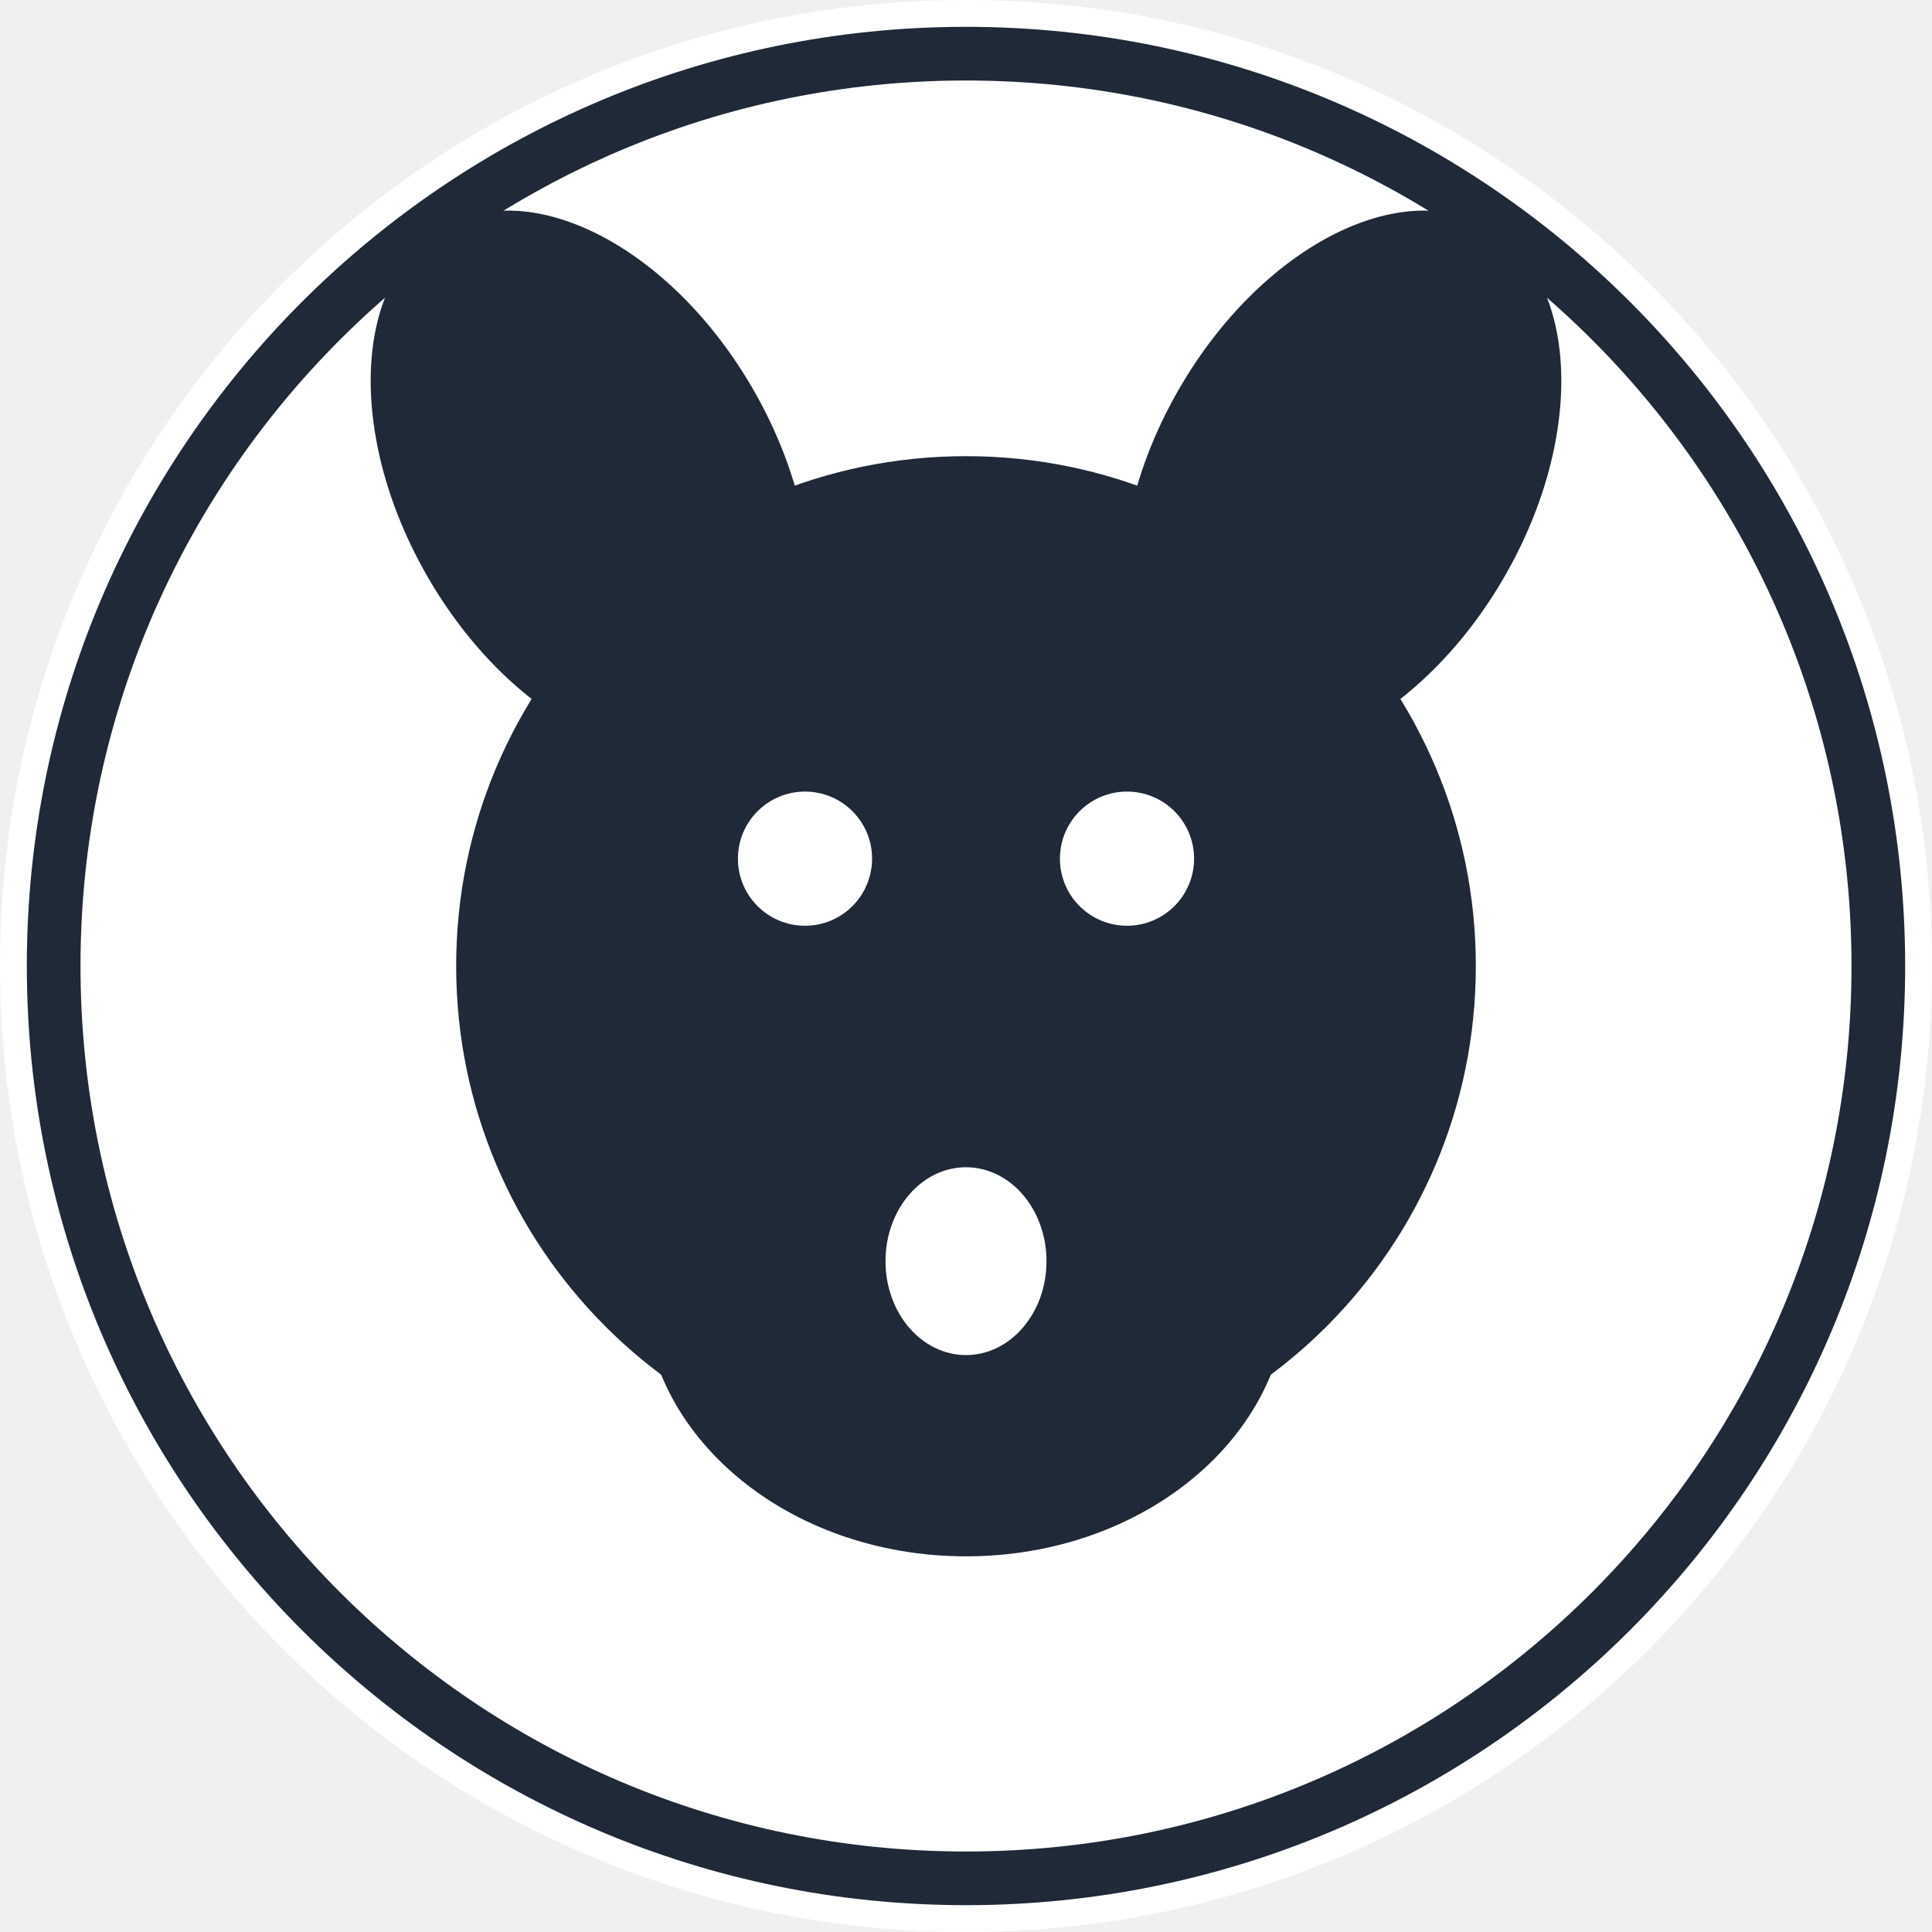
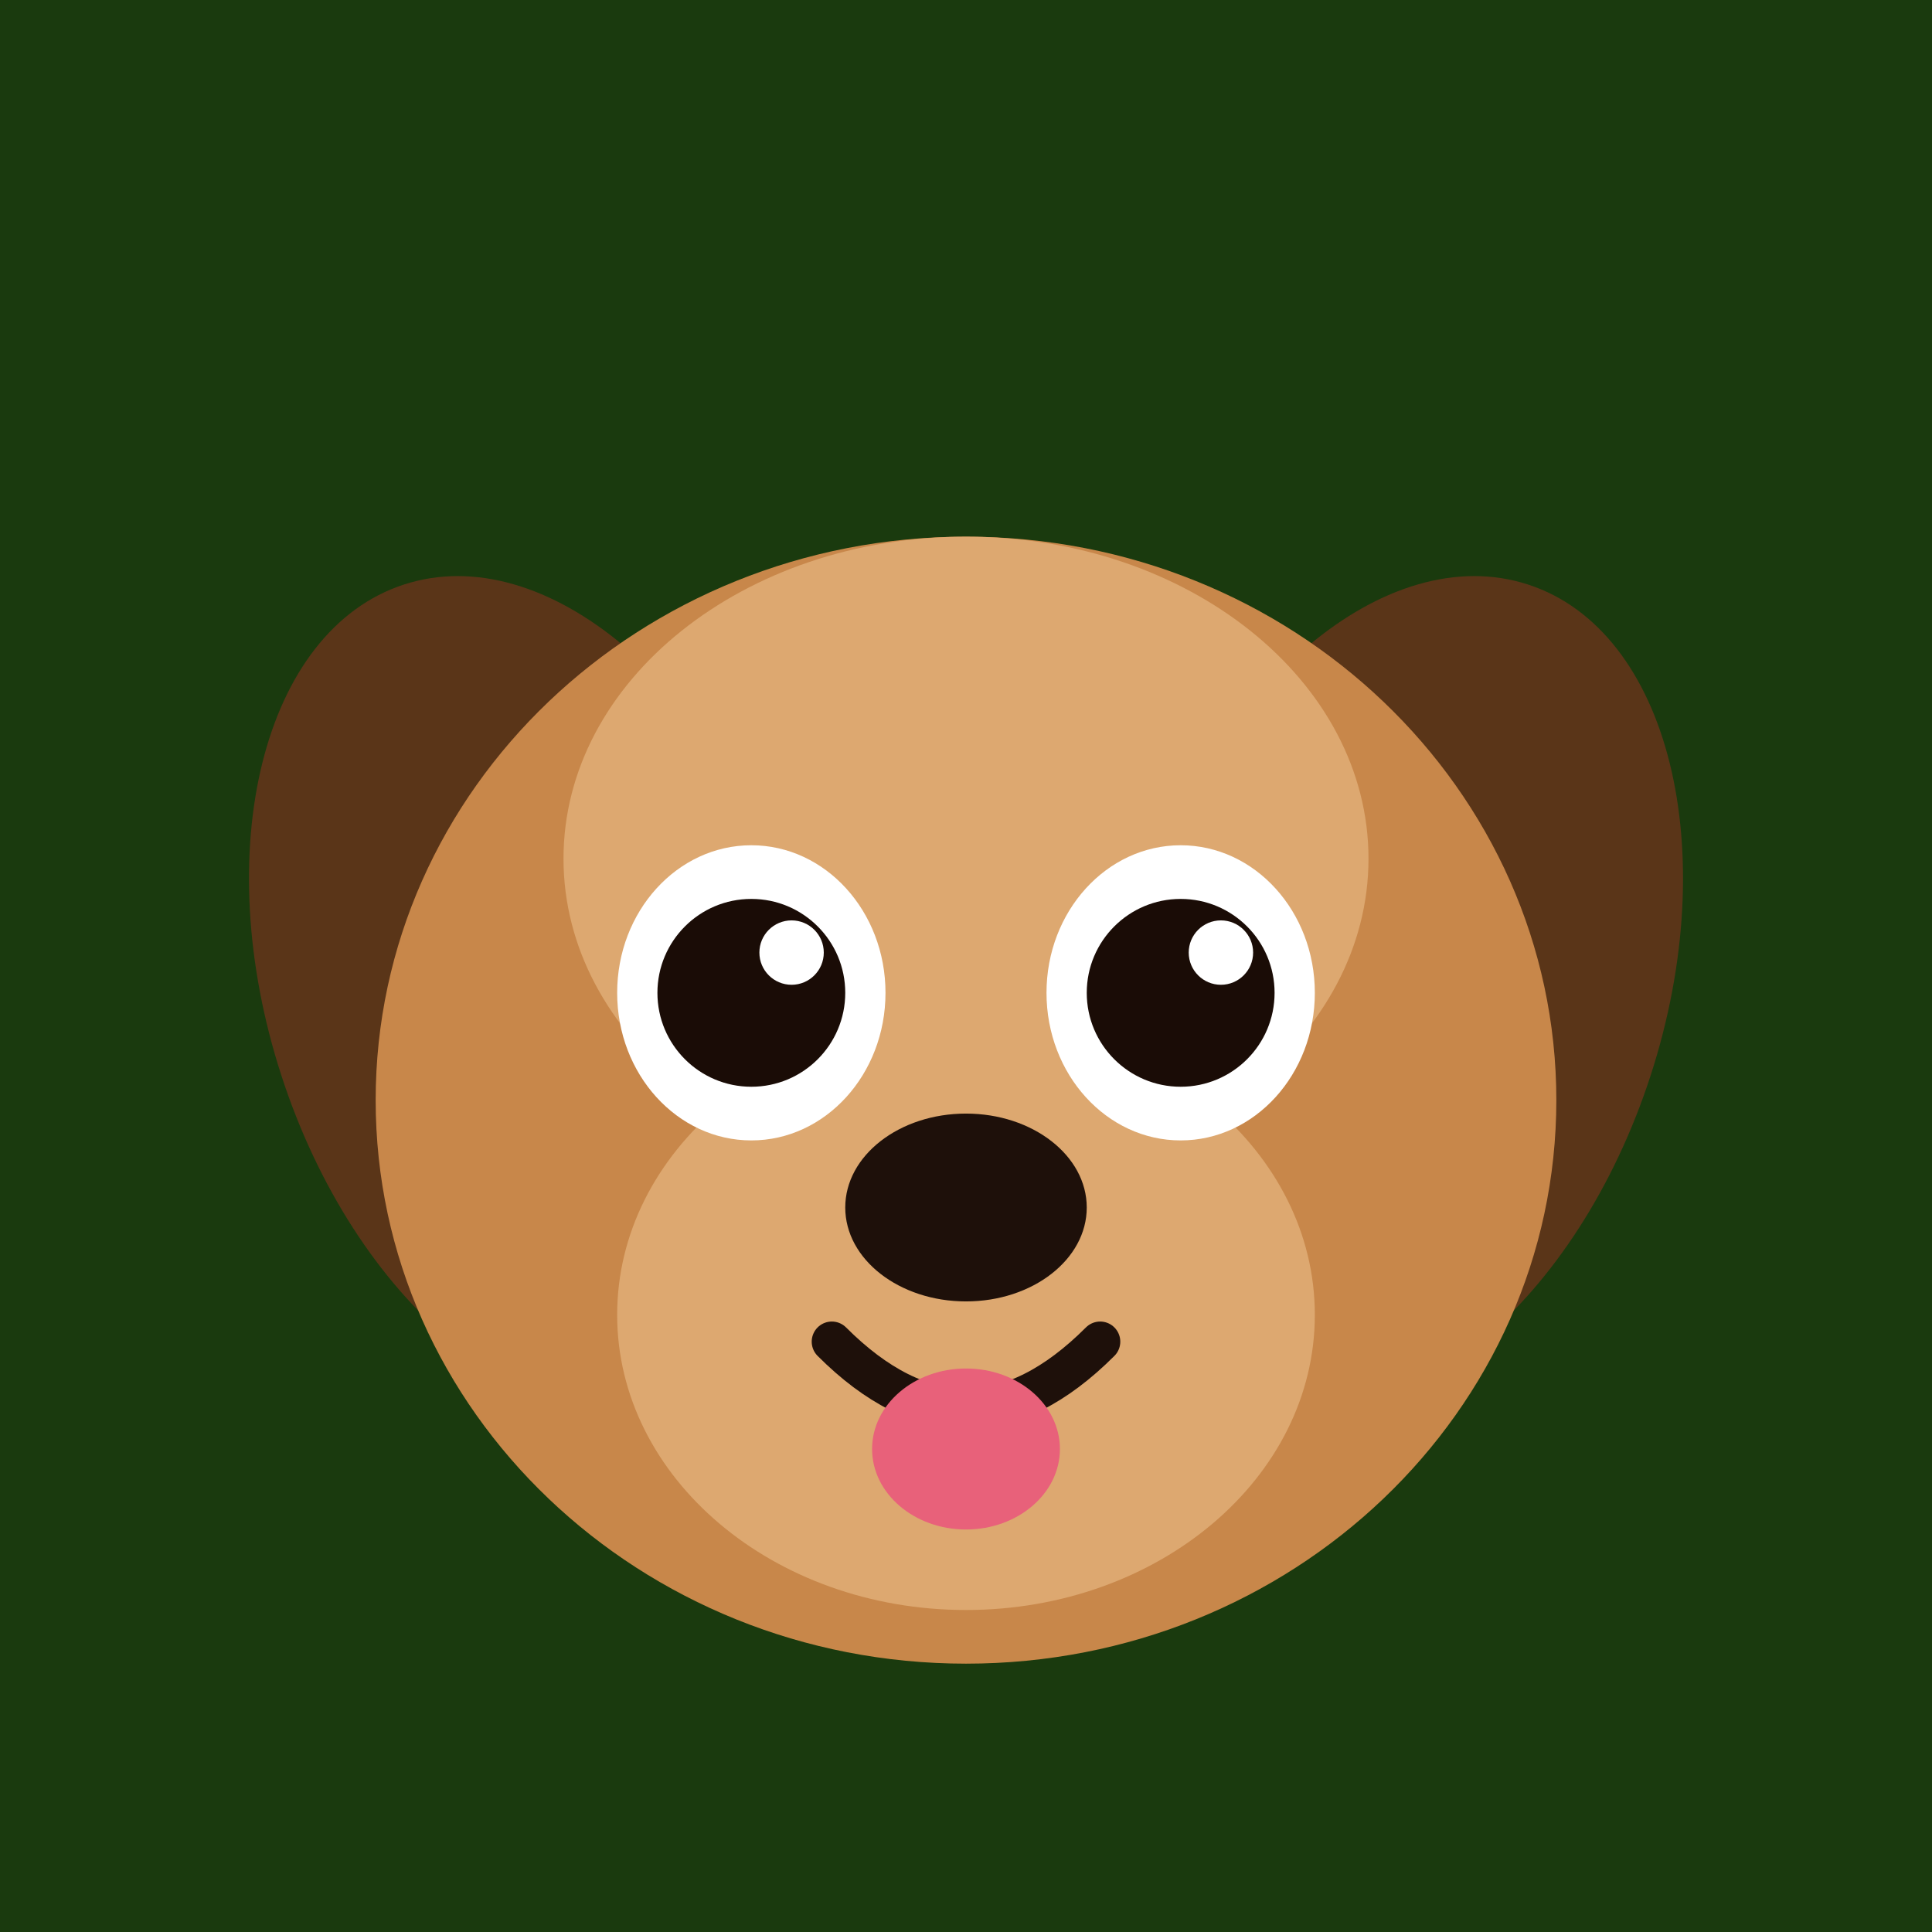
<svg xmlns="http://www.w3.org/2000/svg" viewBox="0 0 72 72">
-   <circle cx="36" cy="36" r="36" fill="white" />
-   <circle cx="36" cy="36" r="34" fill="none" stroke="#1f2937" stroke-width="2" />
-   <ellipse cx="22" cy="18" rx="7" ry="11" fill="#1f2937" transform="rotate(-30 22 18)" />
-   <ellipse cx="50" cy="18" rx="7" ry="11" fill="#1f2937" transform="rotate(30 50 18)" />
-   <circle cx="36" cy="36" r="19" fill="#1f2937" />
-   <ellipse cx="36" cy="48" rx="12" ry="10" fill="#1f2937" />
-   <circle cx="30" cy="32" r="2.5" fill="white" />
-   <circle cx="42" cy="32" r="2.5" fill="white" />
-   <ellipse cx="36" cy="47" rx="3" ry="3.5" fill="white" />
+   <rect width="72" height="72" fill="#1A3A0E" />
+   <ellipse cx="20" cy="37" rx="10" ry="16" fill="#5A3518" transform="rotate(-18 20 37)" />
+   <ellipse cx="52" cy="37" rx="10" ry="16" fill="#5A3518" transform="rotate(18 52 37)" />
+   <ellipse cx="36" cy="41" rx="22" ry="21" fill="#C8874A" />
+   <ellipse cx="36" cy="32" rx="15" ry="12" fill="#DDA870" />
+   <ellipse cx="36" cy="49" rx="13" ry="11" fill="#DDA870" />
+   <ellipse cx="28" cy="37" rx="5" ry="5.5" fill="white" />
+   <circle cx="28" cy="37" r="3.5" fill="#1A0C06" />
+   <circle cx="29.5" cy="35.5" r="1.2" fill="white" />
+   <ellipse cx="44" cy="37" rx="5" ry="5.5" fill="white" />
+   <circle cx="44" cy="37" r="3.5" fill="#1A0C06" />
+   <circle cx="45.5" cy="35.5" r="1.2" fill="white" />
+   <ellipse cx="36" cy="45" rx="4.5" ry="3.5" fill="#1E100A" />
+   <path d="M 31 50 Q 36 55 41 50" fill="none" stroke="#1E100A" stroke-width="1.5" stroke-linecap="round" />
+   <ellipse cx="36" cy="54" rx="3.5" ry="3" fill="#E8617A" />
</svg>
